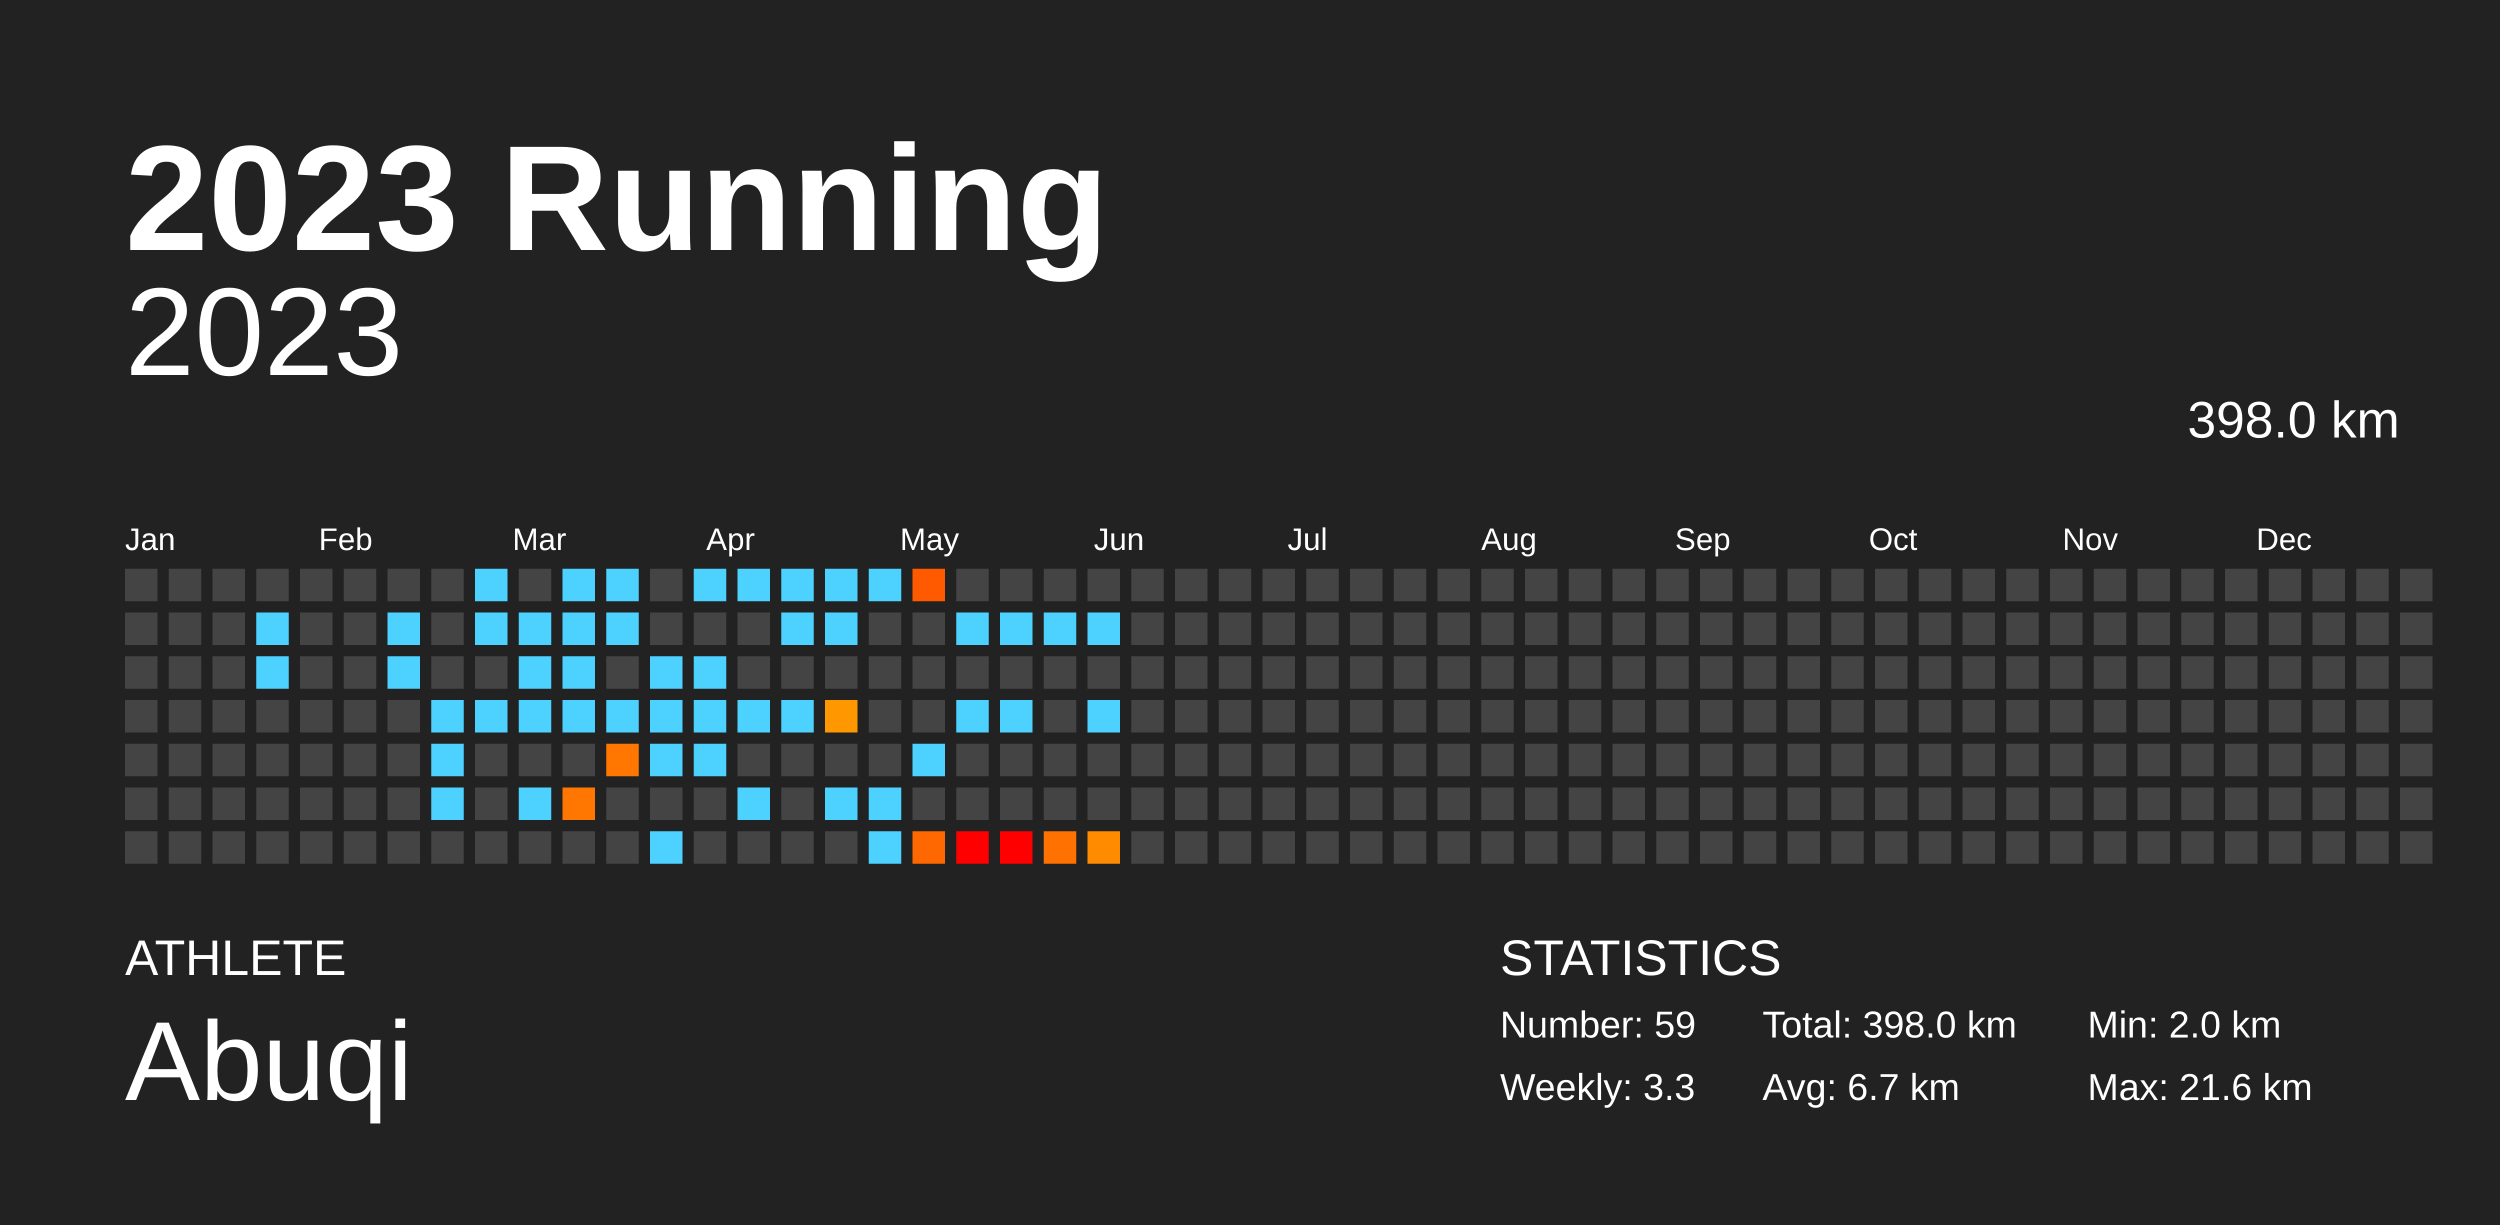
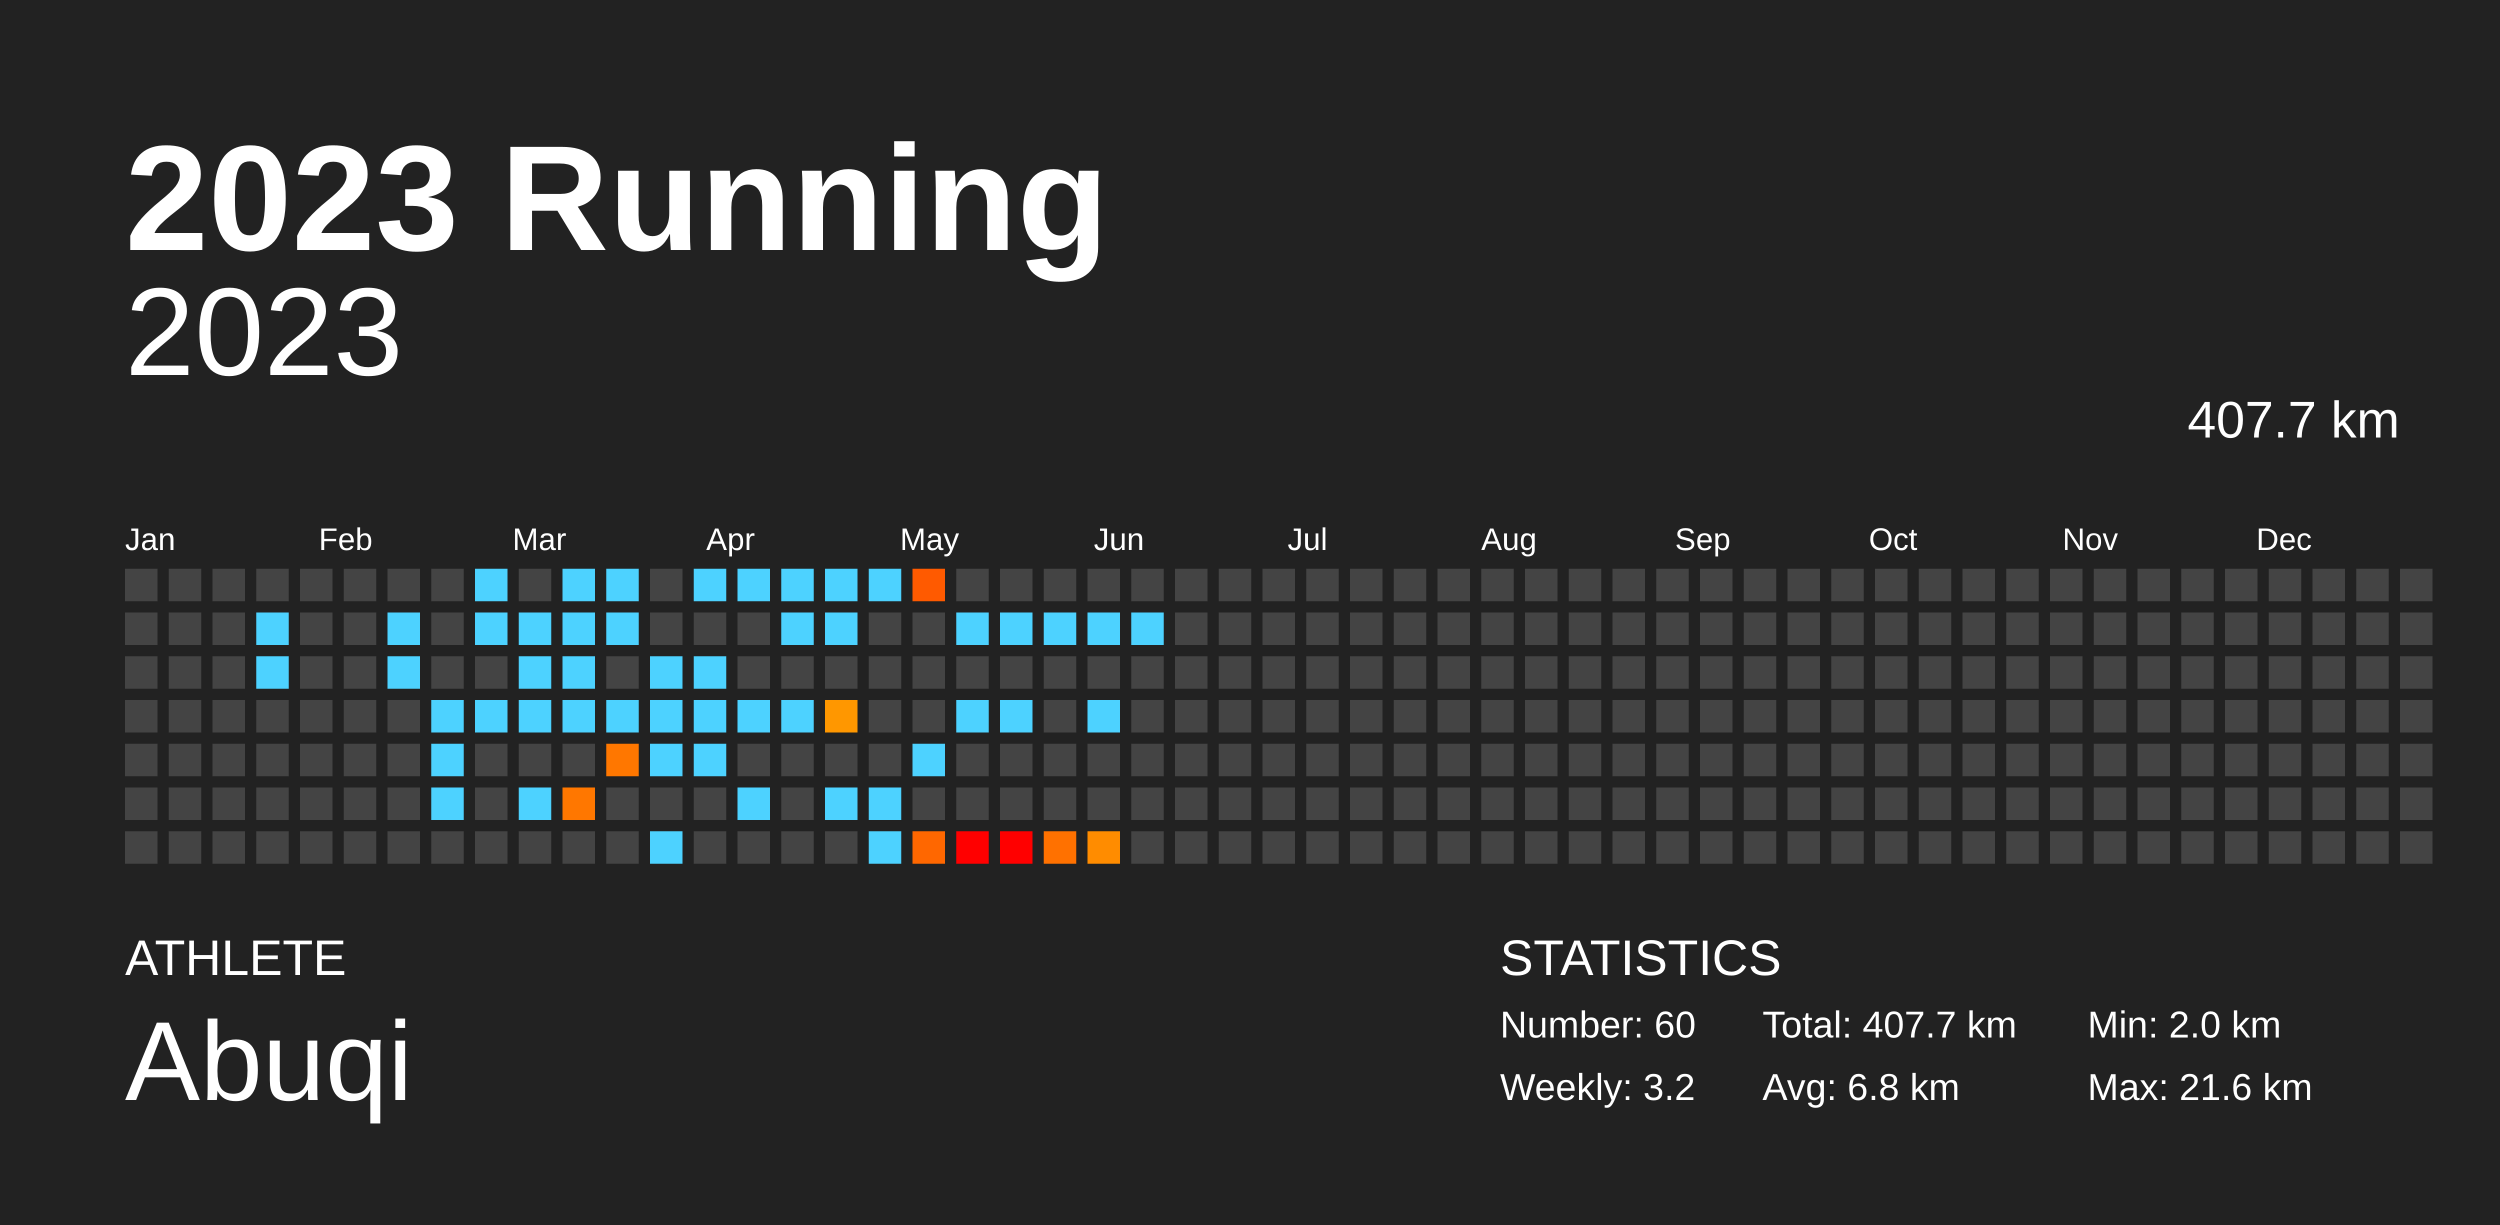
<svg xmlns="http://www.w3.org/2000/svg" baseProfile="full" height="98mm" version="1.1" viewBox="0,0,200,98" width="200mm">
  <defs />
  <rect fill="#222222" height="98" width="200" x="0" y="0" />
  <text fill="#FFFFFF" style="font-size:12px; font-family:Arial; font-weight:bold;" x="10" y="20">2023 Running</text>
  <text fill="#FFFFFF" style="font-size:4px; font-family:Arial" x="10" y="78">ATHLETE</text>
  <text fill="#FFFFFF" style="font-size:9px; font-family:Arial" x="10" y="88">Abuqi</text>
  <text fill="#FFFFFF" style="font-size:4px; font-family:Arial" x="120" y="78">STATISTICS</text>
-   <text fill="#FFFFFF" style="font-size:3px; font-family:Arial" x="120" y="83">Number: 59</text>
-   <text fill="#FFFFFF" style="font-size:3px; font-family:Arial" x="120" y="88">Weekly: 3.3</text>
-   <text fill="#FFFFFF" style="font-size:3px; font-family:Arial" x="141" y="83">Total: 398.0 km</text>
-   <text fill="#FFFFFF" style="font-size:3px; font-family:Arial" x="141" y="88">Avg: 6.7 km</text>
+   <text fill="#FFFFFF" style="font-size:3px; font-family:Arial" x="120" y="83">Number: 60</text>
+   <text fill="#FFFFFF" style="font-size:3px; font-family:Arial" x="120" y="88">Weekly: 3.2</text>
+   <text fill="#FFFFFF" style="font-size:3px; font-family:Arial" x="141" y="83">Total: 407.7 km</text>
+   <text fill="#FFFFFF" style="font-size:3px; font-family:Arial" x="141" y="88">Avg: 6.8 km</text>
  <text fill="#FFFFFF" style="font-size:3px; font-family:Arial" x="167" y="83">Min: 2.0 km</text>
  <text fill="#FFFFFF" style="font-size:3px; font-family:Arial" x="167" y="88">Max: 21.6 km</text>
  <text alignment-baseline="hanging" fill="#FFFFFF" style="font-size:10.0px; font-family:Arial;" x="10" y="30">2023</text>
-   <text alignment-baseline="hanging" fill="#FFFFFF" style="font-size:4.125px; font-family:Arial;" x="175" y="35">398.0 km</text>
+   <text alignment-baseline="hanging" fill="#FFFFFF" style="font-size:4.125px; font-family:Arial;" x="175" y="35">407.7 km</text>
  <text fill="#FFFFFF" style="font-size:2.5px; font-family:Arial" x="10.0" y="44">Jan</text>
  <text fill="#FFFFFF" style="font-size:2.5px; font-family:Arial" x="25.5" y="44">Feb</text>
  <text fill="#FFFFFF" style="font-size:2.5px; font-family:Arial" x="41.0" y="44">Mar</text>
  <text fill="#FFFFFF" style="font-size:2.5px; font-family:Arial" x="56.5" y="44">Apr</text>
  <text fill="#FFFFFF" style="font-size:2.5px; font-family:Arial" x="72.0" y="44">May</text>
  <text fill="#FFFFFF" style="font-size:2.5px; font-family:Arial" x="87.5" y="44">Jun</text>
  <text fill="#FFFFFF" style="font-size:2.5px; font-family:Arial" x="103.0" y="44">Jul</text>
  <text fill="#FFFFFF" style="font-size:2.5px; font-family:Arial" x="118.5" y="44">Aug</text>
  <text fill="#FFFFFF" style="font-size:2.5px; font-family:Arial" x="134.0" y="44">Sep</text>
  <text fill="#FFFFFF" style="font-size:2.5px; font-family:Arial" x="149.5" y="44">Oct</text>
  <text fill="#FFFFFF" style="font-size:2.5px; font-family:Arial" x="165.0" y="44">Nov</text>
  <text fill="#FFFFFF" style="font-size:2.5px; font-family:Arial" x="180.5" y="44">Dec</text>
  <rect fill="#444444" height="2.6" width="2.6" x="10.0" y="45.5" />
  <rect fill="#444444" height="2.6" width="2.6" x="10.0" y="49.0" />
  <rect fill="#444444" height="2.6" width="2.6" x="10.0" y="52.5" />
  <rect fill="#444444" height="2.6" width="2.6" x="10.0" y="56.0" />
  <rect fill="#444444" height="2.6" width="2.6" x="10.0" y="59.5" />
  <rect fill="#444444" height="2.6" width="2.6" x="10.0" y="63.0" />
  <rect fill="#444444" height="2.6" width="2.6" x="10.0" y="66.5" />
  <rect fill="#444444" height="2.6" width="2.6" x="13.5" y="45.5" />
  <rect fill="#444444" height="2.6" width="2.6" x="13.5" y="49.0" />
  <rect fill="#444444" height="2.6" width="2.6" x="13.5" y="52.5" />
  <rect fill="#444444" height="2.6" width="2.6" x="13.5" y="56.0" />
  <rect fill="#444444" height="2.6" width="2.6" x="13.5" y="59.5" />
  <rect fill="#444444" height="2.6" width="2.6" x="13.5" y="63.0" />
  <rect fill="#444444" height="2.6" width="2.6" x="13.5" y="66.5" />
  <rect fill="#444444" height="2.6" width="2.6" x="17.0" y="45.5" />
  <rect fill="#444444" height="2.6" width="2.6" x="17.0" y="49.0" />
  <rect fill="#444444" height="2.6" width="2.6" x="17.0" y="52.5" />
  <rect fill="#444444" height="2.6" width="2.6" x="17.0" y="56.0" />
  <rect fill="#444444" height="2.6" width="2.6" x="17.0" y="59.5" />
  <rect fill="#444444" height="2.6" width="2.6" x="17.0" y="63.0" />
  <rect fill="#444444" height="2.6" width="2.6" x="17.0" y="66.5" />
  <rect fill="#444444" height="2.6" width="2.6" x="20.5" y="45.5" />
  <rect fill="#4dd2ff" height="2.6" width="2.6" x="20.5" y="49.0" />
  <rect fill="#4dd2ff" height="2.6" width="2.6" x="20.5" y="52.5" />
  <rect fill="#444444" height="2.6" width="2.6" x="20.5" y="56.0" />
  <rect fill="#444444" height="2.6" width="2.6" x="20.5" y="59.5" />
  <rect fill="#444444" height="2.6" width="2.6" x="20.5" y="63.0" />
  <rect fill="#444444" height="2.6" width="2.6" x="20.5" y="66.5" />
  <rect fill="#444444" height="2.6" width="2.6" x="24.0" y="45.5" />
  <rect fill="#444444" height="2.6" width="2.6" x="24.0" y="49.0" />
  <rect fill="#444444" height="2.6" width="2.6" x="24.0" y="52.5" />
  <rect fill="#444444" height="2.6" width="2.6" x="24.0" y="56.0" />
  <rect fill="#444444" height="2.6" width="2.6" x="24.0" y="59.5" />
  <rect fill="#444444" height="2.6" width="2.6" x="24.0" y="63.0" />
  <rect fill="#444444" height="2.6" width="2.6" x="24.0" y="66.5" />
  <rect fill="#444444" height="2.6" width="2.6" x="27.5" y="45.5" />
  <rect fill="#444444" height="2.6" width="2.6" x="27.5" y="49.0" />
  <rect fill="#444444" height="2.6" width="2.6" x="27.5" y="52.5" />
  <rect fill="#444444" height="2.6" width="2.6" x="27.5" y="56.0" />
  <rect fill="#444444" height="2.6" width="2.6" x="27.5" y="59.5" />
  <rect fill="#444444" height="2.6" width="2.6" x="27.5" y="63.0" />
  <rect fill="#444444" height="2.6" width="2.6" x="27.5" y="66.5" />
  <rect fill="#444444" height="2.6" width="2.6" x="31.0" y="45.5" />
  <rect fill="#4dd2ff" height="2.6" width="2.6" x="31.0" y="49.0" />
  <rect fill="#4dd2ff" height="2.6" width="2.6" x="31.0" y="52.5" />
  <rect fill="#444444" height="2.6" width="2.6" x="31.0" y="56.0" />
  <rect fill="#444444" height="2.6" width="2.6" x="31.0" y="59.5" />
  <rect fill="#444444" height="2.6" width="2.6" x="31.0" y="63.0" />
  <rect fill="#444444" height="2.6" width="2.6" x="31.0" y="66.5" />
  <rect fill="#444444" height="2.6" width="2.6" x="34.5" y="45.5" />
  <rect fill="#444444" height="2.6" width="2.6" x="34.5" y="49.0" />
  <rect fill="#444444" height="2.6" width="2.6" x="34.5" y="52.5" />
  <rect fill="#4dd2ff" height="2.6" width="2.6" x="34.5" y="56.0" />
  <rect fill="#4dd2ff" height="2.6" width="2.6" x="34.5" y="59.5" />
  <rect fill="#4dd2ff" height="2.6" width="2.6" x="34.5" y="63.0" />
  <rect fill="#444444" height="2.6" width="2.6" x="34.5" y="66.5" />
  <rect fill="#4dd2ff" height="2.6" width="2.6" x="38.0" y="45.5" />
  <rect fill="#4dd2ff" height="2.6" width="2.6" x="38.0" y="49.0" />
  <rect fill="#444444" height="2.6" width="2.6" x="38.0" y="52.5" />
  <rect fill="#4dd2ff" height="2.6" width="2.6" x="38.0" y="56.0" />
  <rect fill="#444444" height="2.6" width="2.6" x="38.0" y="59.5" />
  <rect fill="#444444" height="2.6" width="2.6" x="38.0" y="63.0" />
  <rect fill="#444444" height="2.6" width="2.6" x="38.0" y="66.5" />
  <rect fill="#444444" height="2.6" width="2.6" x="41.5" y="45.5" />
  <rect fill="#4dd2ff" height="2.6" width="2.6" x="41.5" y="49.0" />
  <rect fill="#4dd2ff" height="2.6" width="2.6" x="41.5" y="52.5" />
  <rect fill="#4dd2ff" height="2.6" width="2.6" x="41.5" y="56.0" />
  <rect fill="#444444" height="2.6" width="2.6" x="41.5" y="59.5" />
  <rect fill="#4dd2ff" height="2.6" width="2.6" x="41.5" y="63.0" />
  <rect fill="#444444" height="2.6" width="2.6" x="41.5" y="66.5" />
  <rect fill="#4dd2ff" height="2.6" width="2.6" x="45.0" y="45.5" />
  <rect fill="#4dd2ff" height="2.6" width="2.6" x="45.0" y="49.0" />
  <rect fill="#4dd2ff" height="2.6" width="2.6" x="45.0" y="52.5" />
  <rect fill="#4dd2ff" height="2.6" width="2.6" x="45.0" y="56.0" />
  <rect fill="#444444" height="2.6" width="2.6" x="45.0" y="59.5" />
  <rect fill="#ff7700" height="2.6" width="2.6" x="45.0" y="63.0" />
  <rect fill="#444444" height="2.6" width="2.6" x="45.0" y="66.5" />
  <rect fill="#4dd2ff" height="2.6" width="2.6" x="48.5" y="45.5" />
  <rect fill="#4dd2ff" height="2.6" width="2.6" x="48.5" y="49.0" />
  <rect fill="#444444" height="2.6" width="2.6" x="48.5" y="52.5" />
  <rect fill="#4dd2ff" height="2.6" width="2.6" x="48.5" y="56.0" />
  <rect fill="#ff7700" height="2.6" width="2.6" x="48.5" y="59.5" />
  <rect fill="#444444" height="2.6" width="2.6" x="48.5" y="63.0" />
  <rect fill="#444444" height="2.6" width="2.6" x="48.5" y="66.5" />
  <rect fill="#444444" height="2.6" width="2.6" x="52.0" y="45.5" />
  <rect fill="#444444" height="2.6" width="2.6" x="52.0" y="49.0" />
  <rect fill="#4dd2ff" height="2.6" width="2.6" x="52.0" y="52.5" />
  <rect fill="#4dd2ff" height="2.6" width="2.6" x="52.0" y="56.0" />
  <rect fill="#4dd2ff" height="2.6" width="2.6" x="52.0" y="59.5" />
  <rect fill="#444444" height="2.6" width="2.6" x="52.0" y="63.0" />
  <rect fill="#4dd2ff" height="2.6" width="2.6" x="52.0" y="66.5" />
  <rect fill="#4dd2ff" height="2.6" width="2.6" x="55.5" y="45.5" />
  <rect fill="#444444" height="2.6" width="2.6" x="55.5" y="49.0" />
  <rect fill="#4dd2ff" height="2.6" width="2.6" x="55.5" y="52.5" />
  <rect fill="#4dd2ff" height="2.6" width="2.6" x="55.5" y="56.0" />
  <rect fill="#4dd2ff" height="2.6" width="2.6" x="55.5" y="59.5" />
  <rect fill="#444444" height="2.6" width="2.6" x="55.5" y="63.0" />
  <rect fill="#444444" height="2.6" width="2.6" x="55.5" y="66.5" />
  <rect fill="#4dd2ff" height="2.6" width="2.6" x="59.0" y="45.5" />
  <rect fill="#444444" height="2.6" width="2.6" x="59.0" y="49.0" />
  <rect fill="#444444" height="2.6" width="2.6" x="59.0" y="52.5" />
  <rect fill="#4dd2ff" height="2.6" width="2.6" x="59.0" y="56.0" />
  <rect fill="#444444" height="2.6" width="2.6" x="59.0" y="59.5" />
  <rect fill="#4dd2ff" height="2.6" width="2.6" x="59.0" y="63.0" />
  <rect fill="#444444" height="2.6" width="2.6" x="59.0" y="66.5" />
  <rect fill="#4dd2ff" height="2.6" width="2.6" x="62.5" y="45.5" />
  <rect fill="#4dd2ff" height="2.6" width="2.6" x="62.5" y="49.0" />
  <rect fill="#444444" height="2.6" width="2.6" x="62.5" y="52.5" />
  <rect fill="#4dd2ff" height="2.6" width="2.6" x="62.5" y="56.0" />
  <rect fill="#444444" height="2.6" width="2.6" x="62.5" y="59.5" />
  <rect fill="#444444" height="2.6" width="2.6" x="62.5" y="63.0" />
  <rect fill="#444444" height="2.6" width="2.6" x="62.5" y="66.5" />
  <rect fill="#4dd2ff" height="2.6" width="2.6" x="66.0" y="45.5" />
  <rect fill="#4dd2ff" height="2.6" width="2.6" x="66.0" y="49.0" />
  <rect fill="#444444" height="2.6" width="2.6" x="66.0" y="52.5" />
  <rect fill="#ff9700" height="2.6" width="2.6" x="66.0" y="56.0" />
  <rect fill="#444444" height="2.6" width="2.6" x="66.0" y="59.5" />
  <rect fill="#4dd2ff" height="2.6" width="2.6" x="66.0" y="63.0" />
  <rect fill="#444444" height="2.6" width="2.6" x="66.0" y="66.5" />
  <rect fill="#4dd2ff" height="2.6" width="2.6" x="69.5" y="45.5" />
  <rect fill="#444444" height="2.6" width="2.6" x="69.5" y="49.0" />
  <rect fill="#444444" height="2.6" width="2.6" x="69.5" y="52.5" />
  <rect fill="#444444" height="2.6" width="2.6" x="69.5" y="56.0" />
  <rect fill="#444444" height="2.6" width="2.6" x="69.5" y="59.5" />
  <rect fill="#4dd2ff" height="2.6" width="2.6" x="69.5" y="63.0" />
  <rect fill="#4dd2ff" height="2.6" width="2.6" x="69.5" y="66.5" />
  <rect fill="#ff5a00" height="2.6" width="2.6" x="73.0" y="45.5" />
  <rect fill="#444444" height="2.6" width="2.6" x="73.0" y="49.0" />
  <rect fill="#444444" height="2.6" width="2.6" x="73.0" y="52.5" />
  <rect fill="#444444" height="2.6" width="2.6" x="73.0" y="56.0" />
  <rect fill="#4dd2ff" height="2.6" width="2.6" x="73.0" y="59.5" />
  <rect fill="#444444" height="2.6" width="2.6" x="73.0" y="63.0" />
  <rect fill="#ff6700" height="2.6" width="2.6" x="73.0" y="66.5" />
  <rect fill="#444444" height="2.6" width="2.6" x="76.5" y="45.5" />
  <rect fill="#4dd2ff" height="2.6" width="2.6" x="76.5" y="49.0" />
  <rect fill="#444444" height="2.6" width="2.6" x="76.5" y="52.5" />
  <rect fill="#4dd2ff" height="2.6" width="2.6" x="76.5" y="56.0" />
  <rect fill="#444444" height="2.6" width="2.6" x="76.5" y="59.5" />
  <rect fill="#444444" height="2.6" width="2.6" x="76.5" y="63.0" />
  <rect fill="red" height="2.6" width="2.6" x="76.5" y="66.5" />
  <rect fill="#444444" height="2.6" width="2.6" x="80.0" y="45.5" />
  <rect fill="#4dd2ff" height="2.6" width="2.6" x="80.0" y="49.0" />
  <rect fill="#444444" height="2.6" width="2.6" x="80.0" y="52.5" />
  <rect fill="#4dd2ff" height="2.6" width="2.6" x="80.0" y="56.0" />
  <rect fill="#444444" height="2.6" width="2.6" x="80.0" y="59.5" />
  <rect fill="#444444" height="2.6" width="2.6" x="80.0" y="63.0" />
  <rect fill="red" height="2.6" width="2.6" x="80.0" y="66.5" />
  <rect fill="#444444" height="2.6" width="2.6" x="83.5" y="45.5" />
  <rect fill="#4dd2ff" height="2.6" width="2.6" x="83.5" y="49.0" />
  <rect fill="#444444" height="2.6" width="2.6" x="83.5" y="52.5" />
  <rect fill="#444444" height="2.6" width="2.6" x="83.5" y="56.0" />
  <rect fill="#444444" height="2.6" width="2.6" x="83.5" y="59.5" />
  <rect fill="#444444" height="2.6" width="2.6" x="83.5" y="63.0" />
  <rect fill="#ff7100" height="2.6" width="2.6" x="83.5" y="66.5" />
  <rect fill="#444444" height="2.6" width="2.6" x="87.0" y="45.5" />
  <rect fill="#4dd2ff" height="2.6" width="2.6" x="87.0" y="49.0" />
  <rect fill="#444444" height="2.6" width="2.6" x="87.0" y="52.5" />
  <rect fill="#4dd2ff" height="2.6" width="2.6" x="87.0" y="56.0" />
  <rect fill="#444444" height="2.6" width="2.6" x="87.0" y="59.5" />
  <rect fill="#444444" height="2.6" width="2.6" x="87.0" y="63.0" />
  <rect fill="#ff8c00" height="2.6" width="2.6" x="87.0" y="66.5" />
  <rect fill="#444444" height="2.6" width="2.6" x="90.5" y="45.5" />
-   <rect fill="#444444" height="2.6" width="2.6" x="90.5" y="49.0" />
+   <rect fill="#4dd2ff" height="2.6" width="2.6" x="90.5" y="49.0" />
  <rect fill="#444444" height="2.6" width="2.6" x="90.5" y="52.5" />
  <rect fill="#444444" height="2.6" width="2.6" x="90.5" y="56.0" />
  <rect fill="#444444" height="2.6" width="2.6" x="90.5" y="59.5" />
  <rect fill="#444444" height="2.6" width="2.6" x="90.5" y="63.0" />
  <rect fill="#444444" height="2.6" width="2.6" x="90.5" y="66.5" />
  <rect fill="#444444" height="2.6" width="2.6" x="94.0" y="45.5" />
  <rect fill="#444444" height="2.6" width="2.6" x="94.0" y="49.0" />
  <rect fill="#444444" height="2.6" width="2.6" x="94.0" y="52.5" />
  <rect fill="#444444" height="2.6" width="2.6" x="94.0" y="56.0" />
  <rect fill="#444444" height="2.6" width="2.6" x="94.0" y="59.5" />
  <rect fill="#444444" height="2.6" width="2.6" x="94.0" y="63.0" />
  <rect fill="#444444" height="2.6" width="2.6" x="94.0" y="66.5" />
  <rect fill="#444444" height="2.6" width="2.6" x="97.5" y="45.5" />
  <rect fill="#444444" height="2.6" width="2.6" x="97.5" y="49.0" />
  <rect fill="#444444" height="2.6" width="2.6" x="97.5" y="52.5" />
  <rect fill="#444444" height="2.6" width="2.6" x="97.5" y="56.0" />
  <rect fill="#444444" height="2.6" width="2.6" x="97.5" y="59.5" />
  <rect fill="#444444" height="2.6" width="2.6" x="97.5" y="63.0" />
  <rect fill="#444444" height="2.6" width="2.6" x="97.5" y="66.5" />
  <rect fill="#444444" height="2.6" width="2.6" x="101.0" y="45.5" />
  <rect fill="#444444" height="2.6" width="2.6" x="101.0" y="49.0" />
  <rect fill="#444444" height="2.6" width="2.6" x="101.0" y="52.5" />
  <rect fill="#444444" height="2.6" width="2.6" x="101.0" y="56.0" />
  <rect fill="#444444" height="2.6" width="2.6" x="101.0" y="59.5" />
  <rect fill="#444444" height="2.6" width="2.6" x="101.0" y="63.0" />
  <rect fill="#444444" height="2.6" width="2.6" x="101.0" y="66.5" />
  <rect fill="#444444" height="2.6" width="2.6" x="104.5" y="45.5" />
  <rect fill="#444444" height="2.6" width="2.6" x="104.5" y="49.0" />
  <rect fill="#444444" height="2.6" width="2.6" x="104.5" y="52.5" />
  <rect fill="#444444" height="2.6" width="2.6" x="104.5" y="56.0" />
  <rect fill="#444444" height="2.6" width="2.6" x="104.5" y="59.5" />
  <rect fill="#444444" height="2.6" width="2.6" x="104.5" y="63.0" />
  <rect fill="#444444" height="2.6" width="2.6" x="104.5" y="66.5" />
  <rect fill="#444444" height="2.6" width="2.6" x="108.0" y="45.5" />
  <rect fill="#444444" height="2.6" width="2.6" x="108.0" y="49.0" />
  <rect fill="#444444" height="2.6" width="2.6" x="108.0" y="52.5" />
  <rect fill="#444444" height="2.6" width="2.6" x="108.0" y="56.0" />
  <rect fill="#444444" height="2.6" width="2.6" x="108.0" y="59.5" />
  <rect fill="#444444" height="2.6" width="2.6" x="108.0" y="63.0" />
  <rect fill="#444444" height="2.6" width="2.6" x="108.0" y="66.5" />
  <rect fill="#444444" height="2.6" width="2.6" x="111.5" y="45.5" />
  <rect fill="#444444" height="2.6" width="2.6" x="111.5" y="49.0" />
  <rect fill="#444444" height="2.6" width="2.6" x="111.5" y="52.5" />
  <rect fill="#444444" height="2.6" width="2.6" x="111.5" y="56.0" />
  <rect fill="#444444" height="2.6" width="2.6" x="111.5" y="59.5" />
  <rect fill="#444444" height="2.6" width="2.6" x="111.5" y="63.0" />
  <rect fill="#444444" height="2.6" width="2.6" x="111.5" y="66.5" />
  <rect fill="#444444" height="2.6" width="2.6" x="115.0" y="45.5" />
  <rect fill="#444444" height="2.6" width="2.6" x="115.0" y="49.0" />
  <rect fill="#444444" height="2.6" width="2.6" x="115.0" y="52.5" />
  <rect fill="#444444" height="2.6" width="2.6" x="115.0" y="56.0" />
  <rect fill="#444444" height="2.6" width="2.6" x="115.0" y="59.5" />
  <rect fill="#444444" height="2.6" width="2.6" x="115.0" y="63.0" />
  <rect fill="#444444" height="2.6" width="2.6" x="115.0" y="66.5" />
  <rect fill="#444444" height="2.6" width="2.6" x="118.5" y="45.5" />
  <rect fill="#444444" height="2.6" width="2.6" x="118.5" y="49.0" />
  <rect fill="#444444" height="2.6" width="2.6" x="118.5" y="52.5" />
  <rect fill="#444444" height="2.6" width="2.6" x="118.5" y="56.0" />
  <rect fill="#444444" height="2.6" width="2.6" x="118.5" y="59.5" />
  <rect fill="#444444" height="2.6" width="2.6" x="118.5" y="63.0" />
  <rect fill="#444444" height="2.6" width="2.6" x="118.5" y="66.5" />
  <rect fill="#444444" height="2.6" width="2.6" x="122.0" y="45.5" />
  <rect fill="#444444" height="2.6" width="2.6" x="122.0" y="49.0" />
  <rect fill="#444444" height="2.6" width="2.6" x="122.0" y="52.5" />
  <rect fill="#444444" height="2.6" width="2.6" x="122.0" y="56.0" />
  <rect fill="#444444" height="2.6" width="2.6" x="122.0" y="59.5" />
  <rect fill="#444444" height="2.6" width="2.6" x="122.0" y="63.0" />
  <rect fill="#444444" height="2.6" width="2.6" x="122.0" y="66.5" />
  <rect fill="#444444" height="2.6" width="2.6" x="125.5" y="45.5" />
  <rect fill="#444444" height="2.6" width="2.6" x="125.5" y="49.0" />
  <rect fill="#444444" height="2.6" width="2.6" x="125.5" y="52.5" />
  <rect fill="#444444" height="2.6" width="2.6" x="125.5" y="56.0" />
  <rect fill="#444444" height="2.6" width="2.6" x="125.5" y="59.5" />
  <rect fill="#444444" height="2.6" width="2.6" x="125.5" y="63.0" />
  <rect fill="#444444" height="2.6" width="2.6" x="125.5" y="66.5" />
  <rect fill="#444444" height="2.6" width="2.6" x="129.0" y="45.5" />
  <rect fill="#444444" height="2.6" width="2.6" x="129.0" y="49.0" />
  <rect fill="#444444" height="2.6" width="2.6" x="129.0" y="52.5" />
  <rect fill="#444444" height="2.6" width="2.6" x="129.0" y="56.0" />
  <rect fill="#444444" height="2.6" width="2.6" x="129.0" y="59.5" />
  <rect fill="#444444" height="2.6" width="2.6" x="129.0" y="63.0" />
  <rect fill="#444444" height="2.6" width="2.6" x="129.0" y="66.5" />
  <rect fill="#444444" height="2.6" width="2.6" x="132.5" y="45.5" />
  <rect fill="#444444" height="2.6" width="2.6" x="132.5" y="49.0" />
  <rect fill="#444444" height="2.6" width="2.6" x="132.5" y="52.5" />
  <rect fill="#444444" height="2.6" width="2.6" x="132.5" y="56.0" />
  <rect fill="#444444" height="2.6" width="2.6" x="132.5" y="59.5" />
  <rect fill="#444444" height="2.6" width="2.6" x="132.5" y="63.0" />
  <rect fill="#444444" height="2.6" width="2.6" x="132.5" y="66.5" />
  <rect fill="#444444" height="2.6" width="2.6" x="136.0" y="45.5" />
  <rect fill="#444444" height="2.6" width="2.6" x="136.0" y="49.0" />
  <rect fill="#444444" height="2.6" width="2.6" x="136.0" y="52.5" />
  <rect fill="#444444" height="2.6" width="2.6" x="136.0" y="56.0" />
  <rect fill="#444444" height="2.6" width="2.6" x="136.0" y="59.5" />
  <rect fill="#444444" height="2.6" width="2.6" x="136.0" y="63.0" />
  <rect fill="#444444" height="2.6" width="2.6" x="136.0" y="66.5" />
  <rect fill="#444444" height="2.6" width="2.6" x="139.5" y="45.5" />
  <rect fill="#444444" height="2.6" width="2.6" x="139.5" y="49.0" />
  <rect fill="#444444" height="2.6" width="2.6" x="139.5" y="52.5" />
  <rect fill="#444444" height="2.6" width="2.6" x="139.5" y="56.0" />
  <rect fill="#444444" height="2.6" width="2.6" x="139.5" y="59.5" />
  <rect fill="#444444" height="2.6" width="2.6" x="139.5" y="63.0" />
  <rect fill="#444444" height="2.6" width="2.6" x="139.5" y="66.5" />
  <rect fill="#444444" height="2.6" width="2.6" x="143.0" y="45.5" />
  <rect fill="#444444" height="2.6" width="2.6" x="143.0" y="49.0" />
  <rect fill="#444444" height="2.6" width="2.6" x="143.0" y="52.5" />
  <rect fill="#444444" height="2.6" width="2.6" x="143.0" y="56.0" />
  <rect fill="#444444" height="2.6" width="2.6" x="143.0" y="59.5" />
  <rect fill="#444444" height="2.6" width="2.6" x="143.0" y="63.0" />
  <rect fill="#444444" height="2.6" width="2.6" x="143.0" y="66.5" />
  <rect fill="#444444" height="2.6" width="2.6" x="146.5" y="45.5" />
  <rect fill="#444444" height="2.6" width="2.6" x="146.5" y="49.0" />
  <rect fill="#444444" height="2.6" width="2.6" x="146.5" y="52.5" />
  <rect fill="#444444" height="2.6" width="2.6" x="146.5" y="56.0" />
  <rect fill="#444444" height="2.6" width="2.6" x="146.5" y="59.5" />
  <rect fill="#444444" height="2.6" width="2.6" x="146.5" y="63.0" />
  <rect fill="#444444" height="2.6" width="2.6" x="146.5" y="66.5" />
  <rect fill="#444444" height="2.6" width="2.6" x="150.0" y="45.5" />
  <rect fill="#444444" height="2.6" width="2.6" x="150.0" y="49.0" />
  <rect fill="#444444" height="2.6" width="2.6" x="150.0" y="52.5" />
  <rect fill="#444444" height="2.6" width="2.6" x="150.0" y="56.0" />
  <rect fill="#444444" height="2.6" width="2.6" x="150.0" y="59.5" />
  <rect fill="#444444" height="2.6" width="2.6" x="150.0" y="63.0" />
  <rect fill="#444444" height="2.6" width="2.6" x="150.0" y="66.5" />
  <rect fill="#444444" height="2.6" width="2.6" x="153.5" y="45.5" />
  <rect fill="#444444" height="2.6" width="2.6" x="153.5" y="49.0" />
  <rect fill="#444444" height="2.6" width="2.6" x="153.5" y="52.5" />
  <rect fill="#444444" height="2.6" width="2.6" x="153.5" y="56.0" />
  <rect fill="#444444" height="2.6" width="2.6" x="153.5" y="59.5" />
  <rect fill="#444444" height="2.6" width="2.6" x="153.5" y="63.0" />
  <rect fill="#444444" height="2.6" width="2.6" x="153.5" y="66.5" />
  <rect fill="#444444" height="2.6" width="2.6" x="157.0" y="45.5" />
  <rect fill="#444444" height="2.6" width="2.6" x="157.0" y="49.0" />
  <rect fill="#444444" height="2.6" width="2.6" x="157.0" y="52.5" />
  <rect fill="#444444" height="2.6" width="2.6" x="157.0" y="56.0" />
  <rect fill="#444444" height="2.6" width="2.6" x="157.0" y="59.5" />
  <rect fill="#444444" height="2.6" width="2.6" x="157.0" y="63.0" />
  <rect fill="#444444" height="2.6" width="2.6" x="157.0" y="66.5" />
  <rect fill="#444444" height="2.6" width="2.6" x="160.5" y="45.5" />
  <rect fill="#444444" height="2.6" width="2.6" x="160.5" y="49.0" />
  <rect fill="#444444" height="2.6" width="2.6" x="160.5" y="52.5" />
  <rect fill="#444444" height="2.6" width="2.6" x="160.5" y="56.0" />
  <rect fill="#444444" height="2.6" width="2.6" x="160.5" y="59.5" />
  <rect fill="#444444" height="2.6" width="2.6" x="160.5" y="63.0" />
  <rect fill="#444444" height="2.6" width="2.6" x="160.5" y="66.5" />
  <rect fill="#444444" height="2.6" width="2.6" x="164.0" y="45.5" />
  <rect fill="#444444" height="2.6" width="2.6" x="164.0" y="49.0" />
  <rect fill="#444444" height="2.6" width="2.6" x="164.0" y="52.5" />
  <rect fill="#444444" height="2.6" width="2.6" x="164.0" y="56.0" />
  <rect fill="#444444" height="2.6" width="2.6" x="164.0" y="59.5" />
  <rect fill="#444444" height="2.6" width="2.6" x="164.0" y="63.0" />
  <rect fill="#444444" height="2.6" width="2.6" x="164.0" y="66.5" />
  <rect fill="#444444" height="2.6" width="2.6" x="167.5" y="45.5" />
  <rect fill="#444444" height="2.6" width="2.6" x="167.5" y="49.0" />
  <rect fill="#444444" height="2.6" width="2.6" x="167.5" y="52.5" />
  <rect fill="#444444" height="2.6" width="2.6" x="167.5" y="56.0" />
  <rect fill="#444444" height="2.6" width="2.6" x="167.5" y="59.5" />
  <rect fill="#444444" height="2.6" width="2.6" x="167.5" y="63.0" />
  <rect fill="#444444" height="2.6" width="2.6" x="167.5" y="66.5" />
  <rect fill="#444444" height="2.6" width="2.6" x="171.0" y="45.5" />
  <rect fill="#444444" height="2.6" width="2.6" x="171.0" y="49.0" />
  <rect fill="#444444" height="2.6" width="2.6" x="171.0" y="52.5" />
  <rect fill="#444444" height="2.6" width="2.6" x="171.0" y="56.0" />
  <rect fill="#444444" height="2.6" width="2.6" x="171.0" y="59.5" />
  <rect fill="#444444" height="2.6" width="2.6" x="171.0" y="63.0" />
  <rect fill="#444444" height="2.6" width="2.6" x="171.0" y="66.5" />
  <rect fill="#444444" height="2.6" width="2.6" x="174.5" y="45.5" />
  <rect fill="#444444" height="2.6" width="2.6" x="174.5" y="49.0" />
  <rect fill="#444444" height="2.6" width="2.6" x="174.5" y="52.5" />
  <rect fill="#444444" height="2.6" width="2.6" x="174.5" y="56.0" />
  <rect fill="#444444" height="2.6" width="2.6" x="174.5" y="59.5" />
  <rect fill="#444444" height="2.6" width="2.6" x="174.5" y="63.0" />
  <rect fill="#444444" height="2.6" width="2.6" x="174.5" y="66.5" />
  <rect fill="#444444" height="2.6" width="2.6" x="178.0" y="45.5" />
  <rect fill="#444444" height="2.6" width="2.6" x="178.0" y="49.0" />
  <rect fill="#444444" height="2.6" width="2.6" x="178.0" y="52.5" />
  <rect fill="#444444" height="2.6" width="2.6" x="178.0" y="56.0" />
  <rect fill="#444444" height="2.6" width="2.6" x="178.0" y="59.5" />
  <rect fill="#444444" height="2.6" width="2.6" x="178.0" y="63.0" />
  <rect fill="#444444" height="2.6" width="2.6" x="178.0" y="66.5" />
  <rect fill="#444444" height="2.6" width="2.6" x="181.5" y="45.5" />
  <rect fill="#444444" height="2.6" width="2.6" x="181.5" y="49.0" />
  <rect fill="#444444" height="2.6" width="2.6" x="181.5" y="52.5" />
  <rect fill="#444444" height="2.6" width="2.6" x="181.5" y="56.0" />
  <rect fill="#444444" height="2.6" width="2.6" x="181.5" y="59.5" />
  <rect fill="#444444" height="2.6" width="2.6" x="181.5" y="63.0" />
  <rect fill="#444444" height="2.6" width="2.6" x="181.5" y="66.5" />
  <rect fill="#444444" height="2.6" width="2.6" x="185.0" y="45.5" />
  <rect fill="#444444" height="2.6" width="2.6" x="185.0" y="49.0" />
  <rect fill="#444444" height="2.6" width="2.6" x="185.0" y="52.5" />
  <rect fill="#444444" height="2.6" width="2.6" x="185.0" y="56.0" />
  <rect fill="#444444" height="2.6" width="2.6" x="185.0" y="59.5" />
  <rect fill="#444444" height="2.6" width="2.6" x="185.0" y="63.0" />
  <rect fill="#444444" height="2.6" width="2.6" x="185.0" y="66.5" />
  <rect fill="#444444" height="2.6" width="2.6" x="188.5" y="45.5" />
  <rect fill="#444444" height="2.6" width="2.6" x="188.5" y="49.0" />
  <rect fill="#444444" height="2.6" width="2.6" x="188.5" y="52.5" />
  <rect fill="#444444" height="2.6" width="2.6" x="188.5" y="56.0" />
  <rect fill="#444444" height="2.6" width="2.6" x="188.5" y="59.5" />
  <rect fill="#444444" height="2.6" width="2.6" x="188.5" y="63.0" />
  <rect fill="#444444" height="2.6" width="2.6" x="188.5" y="66.5" />
  <rect fill="#444444" height="2.6" width="2.6" x="192.0" y="45.5" />
  <rect fill="#444444" height="2.6" width="2.6" x="192.0" y="49.0" />
  <rect fill="#444444" height="2.6" width="2.6" x="192.0" y="52.5" />
  <rect fill="#444444" height="2.6" width="2.6" x="192.0" y="56.0" />
  <rect fill="#444444" height="2.6" width="2.6" x="192.0" y="59.5" />
  <rect fill="#444444" height="2.6" width="2.6" x="192.0" y="63.0" />
  <rect fill="#444444" height="2.6" width="2.6" x="192.0" y="66.5" />
</svg>
